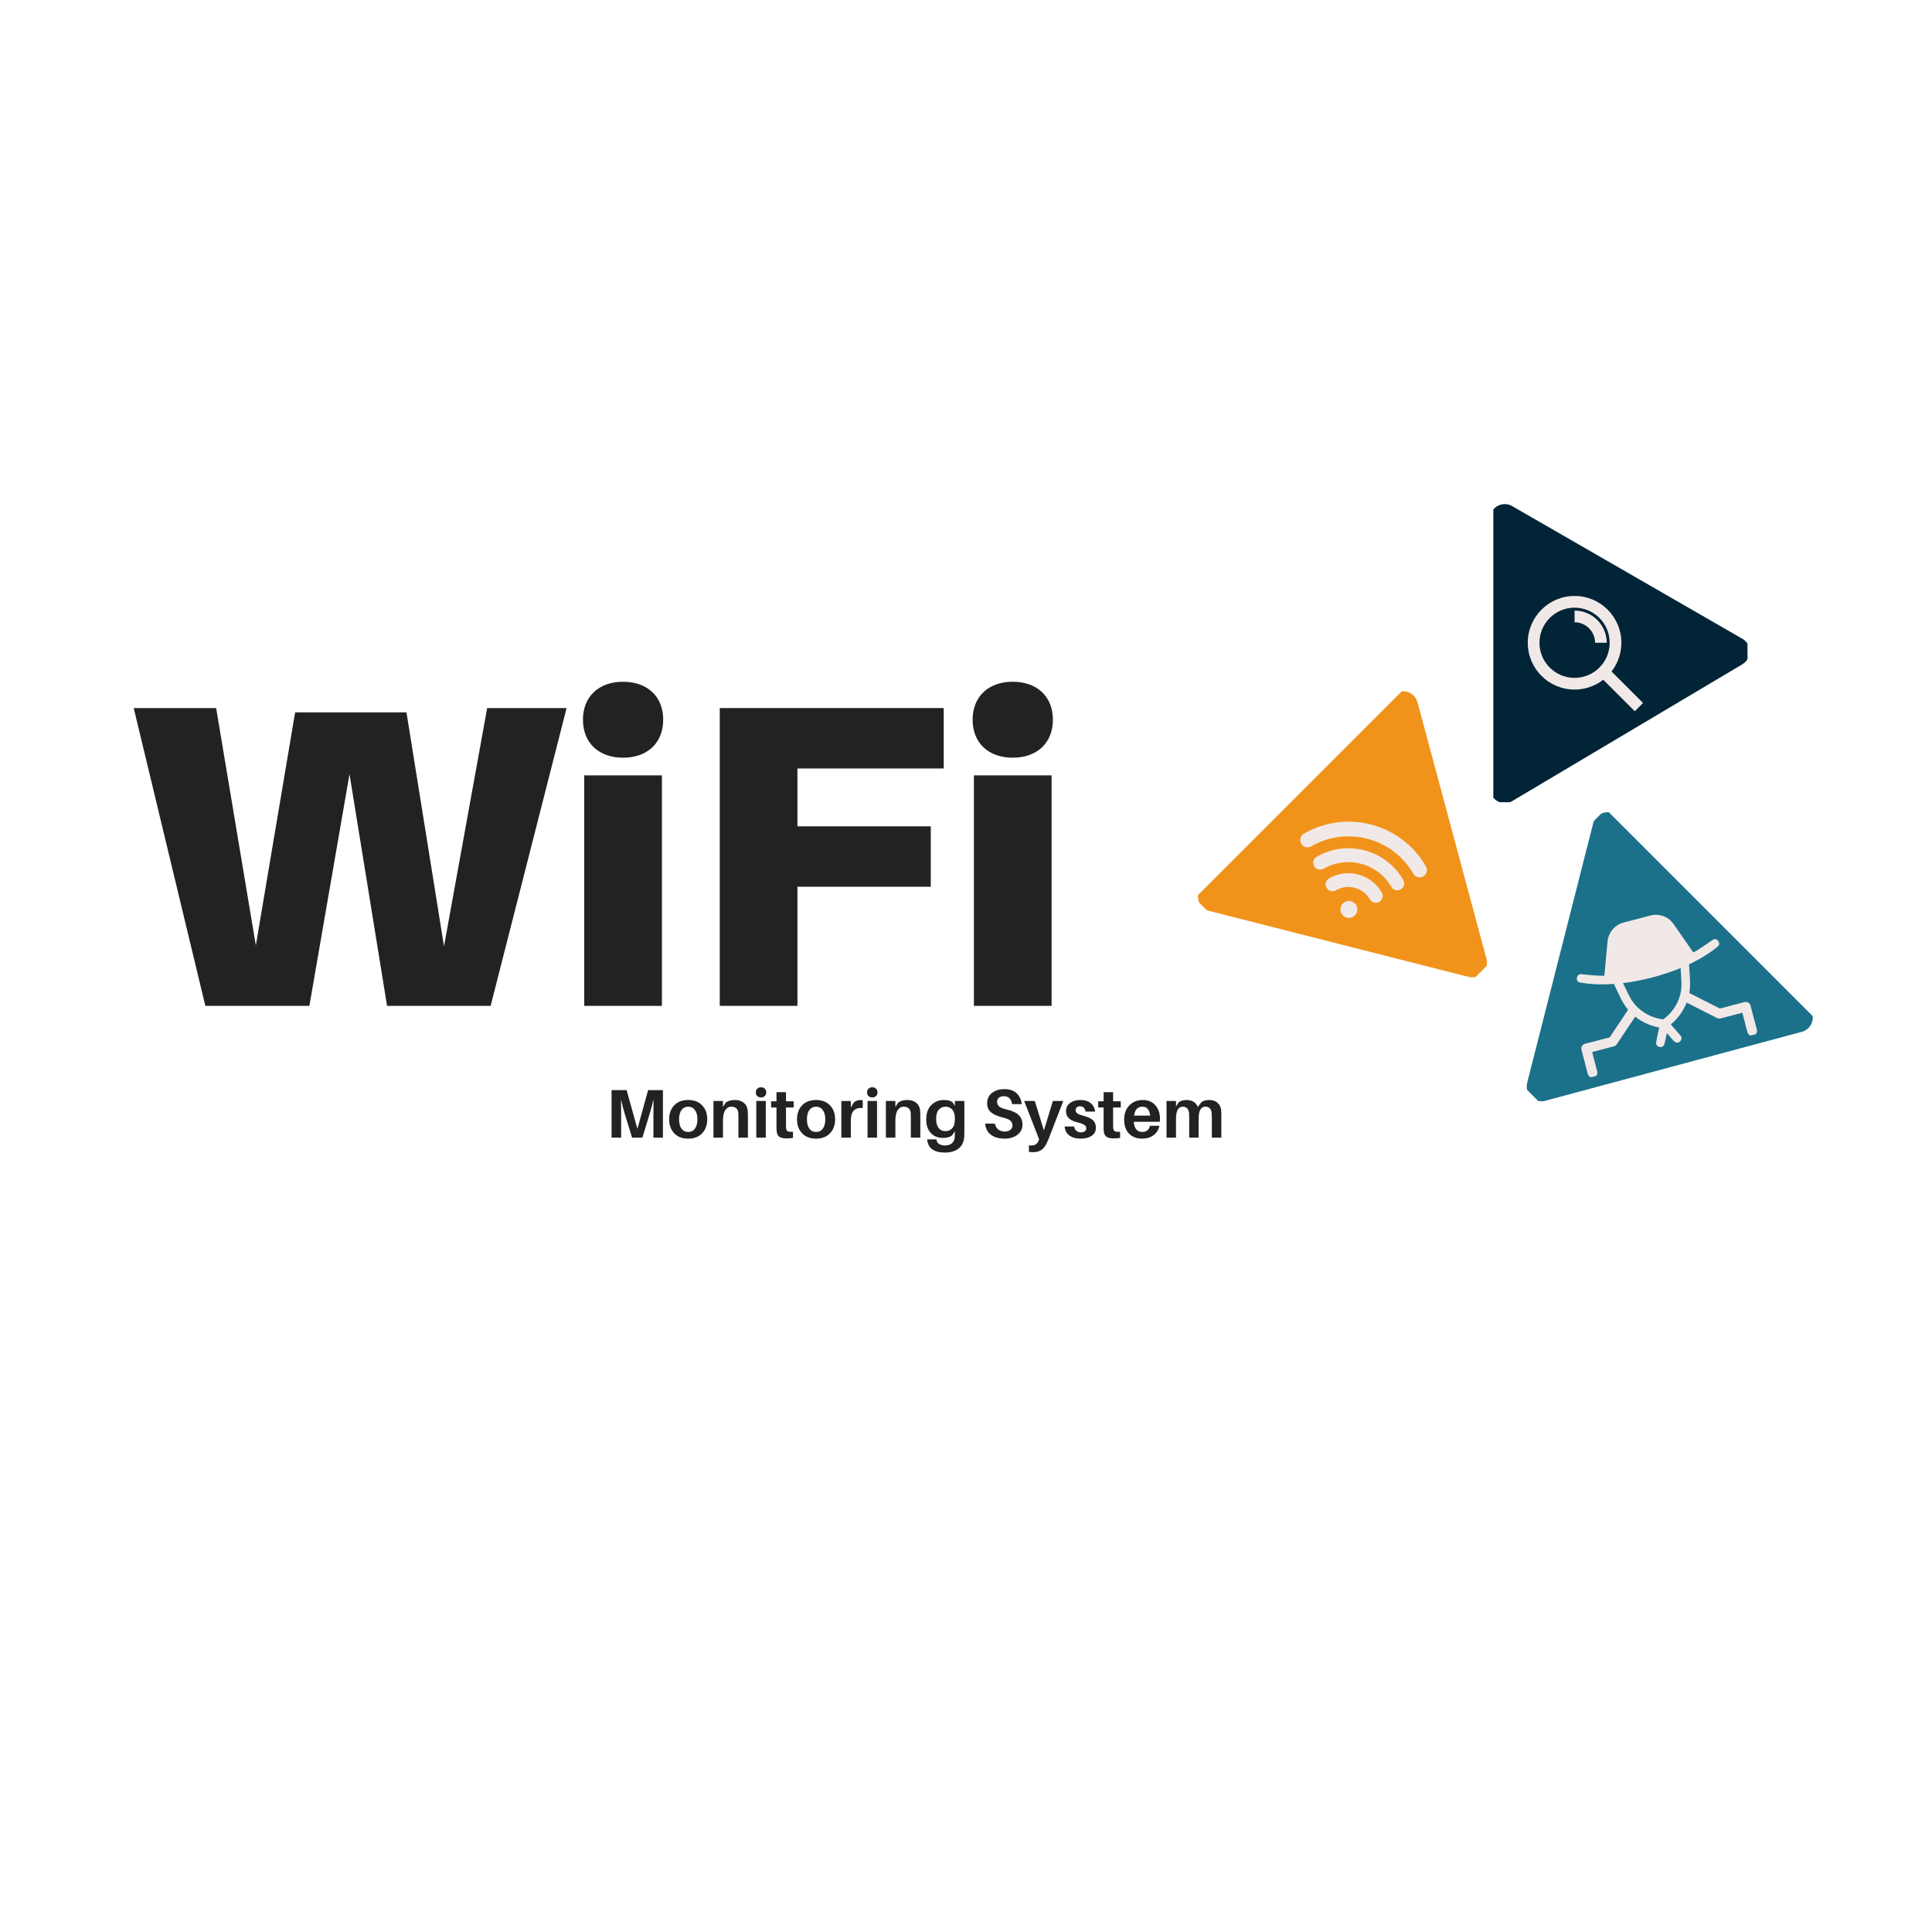
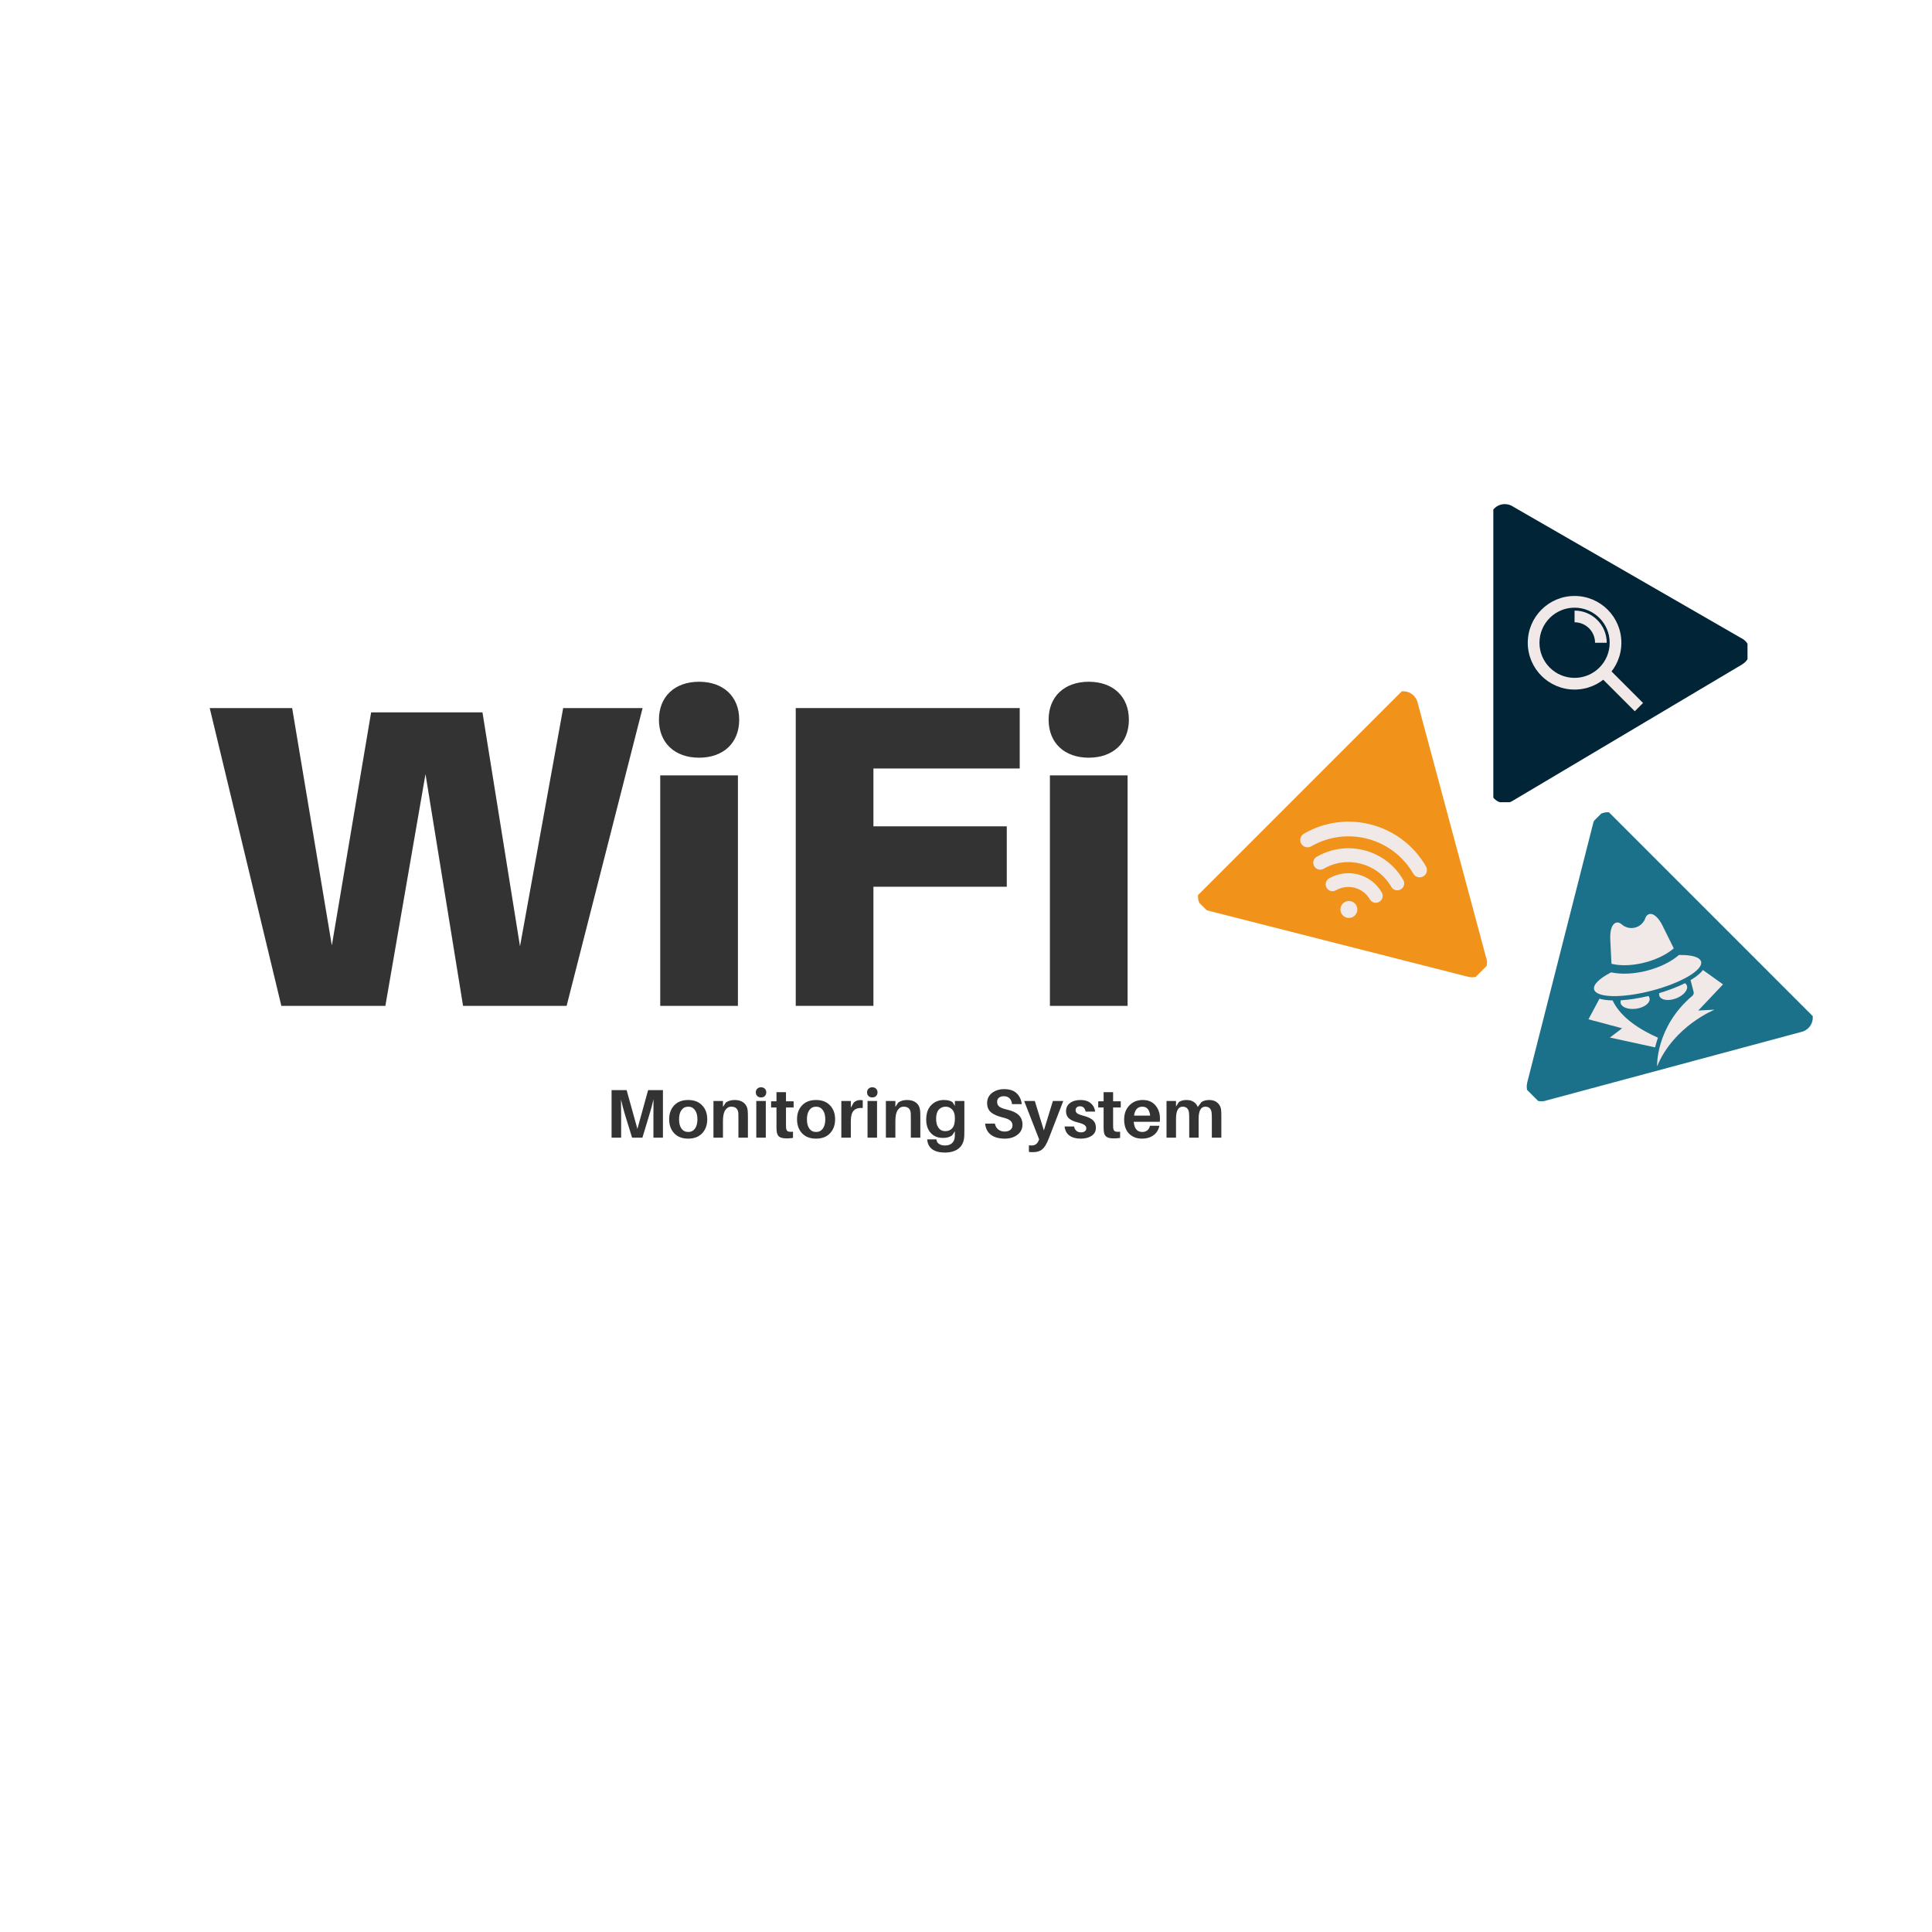
<svg xmlns="http://www.w3.org/2000/svg" width="500" zoomAndPan="magnify" viewBox="0 0 375 375" height="500" preserveAspectRatio="xMidYMid meet" version="1.0">
  <defs>
    <g />
-     <clipPath id="f501e666ad">
+     <clipPath id="e035b88b11">
      <path d="M 289.852 97.836 L 339.191 97.836 L 339.191 155.711 L 289.852 155.711 Z M 289.852 97.836 " clip-rule="nonzero" />
    </clipPath>
-     <clipPath id="a13d949754">
+     <clipPath id="df4dcd1301">
      <path d="M 232 134 L 289 134 L 289 190 L 232 190 Z M 232 134 " clip-rule="nonzero" />
    </clipPath>
-     <clipPath id="40056f1e4a">
+     <clipPath id="b8415a683a">
      <path d="M 307.719 168.324 L 266.793 209.25 L 231.906 174.363 L 272.832 133.438 Z M 307.719 168.324 " clip-rule="nonzero" />
    </clipPath>
-     <clipPath id="6c1a9e7638">
+     <clipPath id="5a5ce2eaf8">
      <path d="M 308.02 168.629 L 267.098 209.555 L 231.539 173.996 L 272.465 133.07 Z M 308.02 168.629 " clip-rule="nonzero" />
    </clipPath>
-     <clipPath id="35c65c48ab">
+     <clipPath id="ccce9cafe3">
      <path d="M 296 157 L 352 157 L 352 214 L 296 214 Z M 296 157 " clip-rule="nonzero" />
    </clipPath>
-     <clipPath id="45ac2756cb">
+     <clipPath id="094b8b6470">
      <path d="M 317.707 232.855 L 276.785 191.93 L 311.672 157.043 L 352.594 197.969 Z M 317.707 232.855 " clip-rule="nonzero" />
    </clipPath>
-     <clipPath id="7fa2c2c128">
+     <clipPath id="c95f4a315f">
      <path d="M 317.406 233.16 L 276.48 192.234 L 312.039 156.676 L 352.961 197.602 Z M 317.406 233.16 " clip-rule="nonzero" />
    </clipPath>
-     <clipPath id="35ba7bce7b">
+     <clipPath id="3050a6a0e8">
      <path d="M 252 159 L 277 159 L 277 171 L 252 171 Z M 252 159 " clip-rule="nonzero" />
    </clipPath>
-     <clipPath id="36e6b9a1ee">
-       <path d="M 253.871 156.762 L 278.613 163.391 L 273.703 181.719 L 248.957 175.09 Z M 253.871 156.762 " clip-rule="nonzero" />
-     </clipPath>
-     <clipPath id="1694b5f44e">
-       <path d="M 253.871 156.762 L 278.613 163.391 L 273.703 181.719 L 248.957 175.09 Z M 253.871 156.762 " clip-rule="nonzero" />
-     </clipPath>
-     <clipPath id="121d6b1206">
+     <clipPath id="5070840022">
+       <path d="M 253.871 156.762 L 278.613 163.391 L 273.703 181.719 L 248.957 175.09 Z M 253.871 156.762 " clip-rule="nonzero" />
+     </clipPath>
+     <clipPath id="56055f0858">
+       <path d="M 253.871 156.762 L 278.613 163.391 L 273.703 181.719 L 248.957 175.09 Z M 253.871 156.762 " clip-rule="nonzero" />
+     </clipPath>
+     <clipPath id="d421f99b43">
      <path d="M 254 164 L 273 164 L 273 173 L 254 173 Z M 254 164 " clip-rule="nonzero" />
    </clipPath>
-     <clipPath id="b3e4167124">
-       <path d="M 253.871 156.762 L 278.613 163.391 L 273.703 181.719 L 248.957 175.09 Z M 253.871 156.762 " clip-rule="nonzero" />
-     </clipPath>
-     <clipPath id="8fe162921a">
-       <path d="M 253.871 156.762 L 278.613 163.391 L 273.703 181.719 L 248.957 175.09 Z M 253.871 156.762 " clip-rule="nonzero" />
-     </clipPath>
-     <clipPath id="21e4ffa2e7">
+     <clipPath id="50d9506bae">
+       <path d="M 253.871 156.762 L 278.613 163.391 L 273.703 181.719 L 248.957 175.09 Z M 253.871 156.762 " clip-rule="nonzero" />
+     </clipPath>
+     <clipPath id="fec0bc0aa0">
+       <path d="M 253.871 156.762 L 278.613 163.391 L 273.703 181.719 L 248.957 175.09 Z M 253.871 156.762 " clip-rule="nonzero" />
+     </clipPath>
+     <clipPath id="6dbcbb7ed3">
      <path d="M 257 169 L 269 169 L 269 176 L 257 176 Z M 257 169 " clip-rule="nonzero" />
    </clipPath>
-     <clipPath id="d9b94c1ca1">
-       <path d="M 253.871 156.762 L 278.613 163.391 L 273.703 181.719 L 248.957 175.09 Z M 253.871 156.762 " clip-rule="nonzero" />
-     </clipPath>
-     <clipPath id="379f00eca3">
-       <path d="M 253.871 156.762 L 278.613 163.391 L 273.703 181.719 L 248.957 175.09 Z M 253.871 156.762 " clip-rule="nonzero" />
-     </clipPath>
-     <clipPath id="3cd1fb7bb0">
+     <clipPath id="70b233d6eb">
+       <path d="M 253.871 156.762 L 278.613 163.391 L 273.703 181.719 L 248.957 175.09 Z M 253.871 156.762 " clip-rule="nonzero" />
+     </clipPath>
+     <clipPath id="6962cb6205">
+       <path d="M 253.871 156.762 L 278.613 163.391 L 273.703 181.719 L 248.957 175.09 Z M 253.871 156.762 " clip-rule="nonzero" />
+     </clipPath>
+     <clipPath id="bc8642689e">
      <path d="M 260 174 L 264 174 L 264 179 L 260 179 Z M 260 174 " clip-rule="nonzero" />
    </clipPath>
-     <clipPath id="f9f40850bf">
-       <path d="M 253.871 156.762 L 278.613 163.391 L 273.703 181.719 L 248.957 175.09 Z M 253.871 156.762 " clip-rule="nonzero" />
-     </clipPath>
-     <clipPath id="aece4a9c4b">
-       <path d="M 253.871 156.762 L 278.613 163.391 L 273.703 181.719 L 248.957 175.09 Z M 253.871 156.762 " clip-rule="nonzero" />
-     </clipPath>
-     <clipPath id="5eae68a184">
+     <clipPath id="73ee423555">
+       <path d="M 253.871 156.762 L 278.613 163.391 L 273.703 181.719 L 248.957 175.09 Z M 253.871 156.762 " clip-rule="nonzero" />
+     </clipPath>
+     <clipPath id="6da53a2555">
+       <path d="M 253.871 156.762 L 278.613 163.391 L 273.703 181.719 L 248.957 175.09 Z M 253.871 156.762 " clip-rule="nonzero" />
+     </clipPath>
+     <clipPath id="3c9d736cec">
      <path d="M 296.539 115.676 L 315 115.676 L 315 134 L 296.539 134 Z M 296.539 115.676 " clip-rule="nonzero" />
    </clipPath>
-     <clipPath id="540635e33e">
+     <clipPath id="7ebe1170d9">
      <path d="M 310 129 L 319 129 L 319 138.449 L 310 138.449 Z M 310 129 " clip-rule="nonzero" />
    </clipPath>
-     <clipPath id="df82e6bbf9">
-       <path d="M 306 177 L 342 177 L 342 210 L 306 210 Z M 306 177 " clip-rule="nonzero" />
-     </clipPath>
-     <clipPath id="8adc5e76a4">
-       <path d="M 301.426 182.594 L 334.473 173.949 L 341.434 200.57 L 308.391 209.215 Z M 301.426 182.594 " clip-rule="nonzero" />
-     </clipPath>
-     <clipPath id="483cf45613">
-       <path d="M 301.426 182.594 L 334.473 173.949 L 341.434 200.57 L 308.391 209.215 Z M 301.426 182.594 " clip-rule="nonzero" />
+     <clipPath id="1ae412ad36">
+       <path d="M 312 177 L 325 177 L 325 188 L 312 188 Z M 312 177 " clip-rule="nonzero" />
+     </clipPath>
+     <clipPath id="8d7e6af570">
+       <path d="M 304.066 181.469 L 330.199 174.684 L 337.551 202.996 L 311.414 209.777 Z M 304.066 181.469 " clip-rule="nonzero" />
+     </clipPath>
+     <clipPath id="fb6cf0209b">
+       <path d="M 304.066 181.469 L 330.199 174.684 L 337.551 202.996 L 311.414 209.777 Z M 304.066 181.469 " clip-rule="nonzero" />
+     </clipPath>
+     <clipPath id="e031624adc">
+       <path d="M 309 185 L 331 185 L 331 194 L 309 194 Z M 309 185 " clip-rule="nonzero" />
+     </clipPath>
+     <clipPath id="cce6bda30d">
+       <path d="M 304.066 181.469 L 330.199 174.684 L 337.551 202.996 L 311.414 209.777 Z M 304.066 181.469 " clip-rule="nonzero" />
+     </clipPath>
+     <clipPath id="2604161581">
+       <path d="M 304.066 181.469 L 330.199 174.684 L 337.551 202.996 L 311.414 209.777 Z M 304.066 181.469 " clip-rule="nonzero" />
+     </clipPath>
+     <clipPath id="4df4940d31">
+       <path d="M 308 193 L 322 193 L 322 204 L 308 204 Z M 308 193 " clip-rule="nonzero" />
+     </clipPath>
+     <clipPath id="464bb9f59d">
+       <path d="M 304.066 181.469 L 330.199 174.684 L 337.551 202.996 L 311.414 209.777 Z M 304.066 181.469 " clip-rule="nonzero" />
+     </clipPath>
+     <clipPath id="e247a39b89">
+       <path d="M 304.066 181.469 L 330.199 174.684 L 337.551 202.996 L 311.414 209.777 Z M 304.066 181.469 " clip-rule="nonzero" />
+     </clipPath>
+     <clipPath id="cdd216113f">
+       <path d="M 321 188 L 335 188 L 335 207 L 321 207 Z M 321 188 " clip-rule="nonzero" />
+     </clipPath>
+     <clipPath id="18a6fa3cba">
+       <path d="M 304.066 181.469 L 330.199 174.684 L 337.551 202.996 L 311.414 209.777 Z M 304.066 181.469 " clip-rule="nonzero" />
+     </clipPath>
+     <clipPath id="2270ac2873">
+       <path d="M 304.066 181.469 L 330.199 174.684 L 337.551 202.996 L 311.414 209.777 Z M 304.066 181.469 " clip-rule="nonzero" />
+     </clipPath>
+     <clipPath id="bd8d9a44d1">
+       <path d="M 314 193 L 321 193 L 321 196 L 314 196 Z M 314 193 " clip-rule="nonzero" />
+     </clipPath>
+     <clipPath id="82326794a1">
+       <path d="M 304.066 181.469 L 330.199 174.684 L 337.551 202.996 L 311.414 209.777 Z M 304.066 181.469 " clip-rule="nonzero" />
+     </clipPath>
+     <clipPath id="c907d4533f">
+       <path d="M 304.066 181.469 L 330.199 174.684 L 337.551 202.996 L 311.414 209.777 Z M 304.066 181.469 " clip-rule="nonzero" />
+     </clipPath>
+     <clipPath id="4783fc53ff">
+       <path d="M 322 190 L 328 190 L 328 195 L 322 195 Z M 322 190 " clip-rule="nonzero" />
+     </clipPath>
+     <clipPath id="65b5cc7e44">
+       <path d="M 304.066 181.469 L 330.199 174.684 L 337.551 202.996 L 311.414 209.777 Z M 304.066 181.469 " clip-rule="nonzero" />
+     </clipPath>
+     <clipPath id="4dc65baacf">
+       <path d="M 304.066 181.469 L 330.199 174.684 L 337.551 202.996 L 311.414 209.777 Z M 304.066 181.469 " clip-rule="nonzero" />
    </clipPath>
  </defs>
-   <g clip-path="url(#f501e666ad)">
+   <g clip-path="url(#e035b88b11)">
    <path fill="#022437" d="M 293.699 155.383 L 338.168 128.953 L 338.172 128.938 C 339.031 128.441 339.617 127.52 339.617 126.453 C 339.617 125.496 339.148 124.652 338.43 124.129 L 338.43 124.121 L 338.398 124.105 C 338.262 124.008 338.117 123.926 337.965 123.855 L 293.68 98.332 C 293.223 98.027 292.672 97.848 292.082 97.848 C 290.488 97.848 289.199 99.137 289.199 100.727 L 289.199 153 C 289.199 154.59 290.488 155.879 292.082 155.879 C 292.68 155.879 293.238 155.695 293.699 155.383 Z M 293.699 155.383 " fill-opacity="1" fill-rule="nonzero" />
  </g>
-   <g clip-path="url(#a13d949754)">
-     <g clip-path="url(#40056f1e4a)">
-       <g clip-path="url(#6c1a9e7638)">
+   <g clip-path="url(#df4dcd1301)">
+     <g clip-path="url(#b8415a683a)">
+       <g clip-path="url(#5a5ce2eaf8)">
        <path fill="#f1931b" d="M 234.859 176.848 L 234.863 176.852 L 284.996 189.605 L 285.004 189.598 C 285.965 189.852 287.031 189.617 287.785 188.863 C 288.465 188.188 288.727 187.258 288.59 186.379 L 288.594 186.375 L 288.586 186.344 C 288.559 186.176 288.512 186.016 288.453 185.855 L 275.188 136.496 C 275.082 135.957 274.82 135.441 274.398 135.02 C 273.273 133.895 271.449 133.895 270.324 135.02 L 233.363 171.984 C 232.238 173.109 232.238 174.934 233.363 176.059 C 233.789 176.48 234.312 176.746 234.859 176.848 Z M 234.859 176.848 " fill-opacity="1" fill-rule="nonzero" />
      </g>
    </g>
  </g>
-   <g clip-path="url(#35c65c48ab)">
-     <g clip-path="url(#45ac2756cb)">
-       <g clip-path="url(#7fa2c2c128)">
+   <g clip-path="url(#ccce9cafe3)">
+     <g clip-path="url(#094b8b6470)">
+       <g clip-path="url(#c95f4a315f)">
        <path fill="#1b718a" d="M 309.184 160 L 296.43 210.133 L 296.438 210.145 C 296.18 211.105 296.418 212.172 297.172 212.926 C 297.848 213.602 298.773 213.863 299.652 213.727 L 299.656 213.73 L 299.691 213.723 C 299.855 213.695 300.02 213.648 300.176 213.594 L 349.535 200.324 C 350.078 200.219 350.594 199.957 351.012 199.539 C 352.137 198.41 352.137 196.586 351.012 195.461 L 314.051 158.5 C 312.926 157.375 311.102 157.375 309.977 158.5 C 309.551 158.926 309.289 159.449 309.184 160 Z M 309.184 160 " fill-opacity="1" fill-rule="nonzero" />
      </g>
    </g>
  </g>
-   <g clip-path="url(#35ba7bce7b)">
-     <g clip-path="url(#36e6b9a1ee)">
-       <g clip-path="url(#1694b5f44e)">
+   <g clip-path="url(#3050a6a0e8)">
+     <g clip-path="url(#5070840022)">
+       <g clip-path="url(#56055f0858)">
        <path fill="#f1e9e8" d="M 276.777 168.164 C 275.605 166.137 274.074 164.395 272.223 162.996 C 270.434 161.645 268.422 160.664 266.25 160.078 C 264.074 159.496 261.844 159.344 259.617 159.617 C 257.312 159.906 255.117 160.645 253.09 161.816 C 252.41 162.207 252.18 163.074 252.57 163.754 C 252.961 164.434 253.828 164.664 254.508 164.273 C 261.434 160.273 270.32 162.656 274.32 169.582 C 274.516 169.922 274.832 170.148 275.184 170.242 C 275.531 170.336 275.918 170.297 276.258 170.102 C 276.938 169.711 277.168 168.84 276.777 168.164 Z M 276.777 168.164 " fill-opacity="1" fill-rule="nonzero" />
      </g>
    </g>
  </g>
-   <g clip-path="url(#121d6b1206)">
-     <g clip-path="url(#b3e4167124)">
-       <g clip-path="url(#8fe162921a)">
+   <g clip-path="url(#d421f99b43)">
+     <g clip-path="url(#50d9506bae)">
+       <g clip-path="url(#fec0bc0aa0)">
        <path fill="#f1e9e8" d="M 264.91 165.066 C 261.738 164.219 258.422 164.656 255.574 166.297 C 254.934 166.668 254.711 167.488 255.082 168.129 C 255.453 168.773 256.273 168.992 256.914 168.621 C 261.508 165.969 267.402 167.551 270.055 172.141 C 270.238 172.465 270.539 172.68 270.867 172.766 C 271.199 172.855 271.566 172.816 271.887 172.633 C 272.527 172.262 272.746 171.441 272.379 170.801 C 270.734 167.953 268.082 165.918 264.91 165.066 Z M 264.91 165.066 " fill-opacity="1" fill-rule="nonzero" />
      </g>
    </g>
  </g>
-   <g clip-path="url(#21e4ffa2e7)">
-     <g clip-path="url(#d9b94c1ca1)">
-       <g clip-path="url(#379f00eca3)">
+   <g clip-path="url(#6dbcbb7ed3)">
+     <g clip-path="url(#70b233d6eb)">
+       <g clip-path="url(#6962cb6205)">
        <path fill="#f1e9e8" d="M 263.656 169.742 C 261.727 169.227 259.711 169.492 257.98 170.492 C 257.344 170.859 257.125 171.676 257.492 172.312 C 257.859 172.953 258.676 173.172 259.316 172.801 C 261.613 171.477 264.559 172.266 265.887 174.562 C 266.07 174.883 266.367 175.098 266.695 175.184 C 267.027 175.273 267.391 175.234 267.711 175.051 C 268.348 174.684 268.566 173.867 268.199 173.23 C 267.199 171.496 265.586 170.258 263.656 169.742 Z M 263.656 169.742 " fill-opacity="1" fill-rule="nonzero" />
      </g>
    </g>
  </g>
-   <g clip-path="url(#3cd1fb7bb0)">
-     <g clip-path="url(#f9f40850bf)">
-       <g clip-path="url(#aece4a9c4b)">
+   <g clip-path="url(#bc8642689e)">
+     <g clip-path="url(#73ee423555)">
+       <g clip-path="url(#6da53a2555)">
        <path fill="#f1e9e8" d="M 263.406 176.949 C 263.348 177.16 263.254 177.352 263.121 177.523 C 262.988 177.699 262.828 177.84 262.641 177.949 C 262.453 178.055 262.25 178.125 262.035 178.152 C 261.816 178.184 261.605 178.168 261.395 178.113 C 261.184 178.055 260.992 177.961 260.82 177.828 C 260.648 177.695 260.508 177.535 260.398 177.348 C 260.289 177.156 260.219 176.957 260.191 176.738 C 260.164 176.523 260.176 176.312 260.234 176.102 C 260.289 175.891 260.383 175.699 260.516 175.527 C 260.648 175.352 260.809 175.211 261 175.102 C 261.188 174.996 261.391 174.926 261.605 174.898 C 261.82 174.867 262.035 174.883 262.246 174.938 C 262.457 174.996 262.648 175.09 262.82 175.223 C 262.992 175.355 263.133 175.516 263.242 175.703 C 263.352 175.895 263.418 176.094 263.449 176.312 C 263.477 176.527 263.461 176.738 263.406 176.949 Z M 263.406 176.949 " fill-opacity="1" fill-rule="nonzero" />
      </g>
    </g>
  </g>
-   <g clip-path="url(#5eae68a184)">
+   <g clip-path="url(#3c9d736cec)">
    <path fill="#f1e9e8" d="M 305.621 117.949 C 301.859 117.949 298.809 120.996 298.809 124.762 C 298.809 128.523 301.859 131.574 305.621 131.574 C 309.387 131.574 312.438 128.523 312.438 124.762 C 312.438 120.996 309.387 117.949 305.621 117.949 Z M 296.539 124.762 C 296.539 119.742 300.605 115.676 305.621 115.676 C 310.641 115.676 314.707 119.742 314.707 124.762 C 314.707 129.777 310.641 133.844 305.621 133.844 C 300.605 133.844 296.539 129.777 296.539 124.762 Z M 296.539 124.762 " fill-opacity="1" fill-rule="evenodd" />
  </g>
  <path fill="#f1e9e8" d="M 309.598 124.762 C 309.598 122.566 307.816 120.785 305.621 120.785 L 305.621 118.516 C 309.07 118.516 311.867 121.312 311.867 124.762 Z M 309.598 124.762 " fill-opacity="1" fill-rule="evenodd" />
-   <g clip-path="url(#540635e33e)">
+   <g clip-path="url(#7ebe1170d9)">
    <path fill="#f1e9e8" d="M 312.105 129.637 L 318.918 136.449 L 317.312 138.055 L 310.496 131.242 Z M 312.105 129.637 " fill-opacity="1" fill-rule="evenodd" />
  </g>
-   <g clip-path="url(#df82e6bbf9)">
-     <g clip-path="url(#8adc5e76a4)">
-       <g clip-path="url(#483cf45613)">
-         <path fill="#f1e9e8" d="M 338.621 194.5 L 333.828 195.758 L 328.109 192.852 C 328.043 192.816 327.973 192.793 327.898 192.777 C 328.227 190.938 327.914 189.043 327.844 187.188 C 329.84 186.215 331.789 185.086 333.5 183.652 C 334.066 183.055 333.32 182.035 332.574 182.34 C 331.273 183.188 330.047 184.152 328.664 184.875 C 327.363 183.008 326.086 181.117 324.766 179.258 C 323.785 177.879 321.918 177.25 320.297 177.715 C 318.555 178.164 316.816 178.617 315.082 179.082 C 313.418 179.512 312.145 181.07 312.023 182.781 C 311.809 184.98 311.617 187.184 311.402 189.387 C 309.891 189.414 308.391 189.242 306.891 189.086 C 306.062 188.996 305.719 190.324 306.496 190.66 C 308.711 191.117 311 191.121 313.246 190.992 C 314.117 192.684 314.773 194.535 316.016 195.996 C 316.012 196.004 316.004 196.012 315.996 196.02 L 312.434 201.352 L 307.637 202.605 C 307.133 202.738 306.832 203.254 306.965 203.758 L 308.188 208.445 C 308.32 208.949 308.836 209.254 309.344 209.121 C 309.848 208.988 310.148 208.473 310.02 207.965 L 309.031 204.195 L 313.262 203.09 C 313.484 203.031 313.68 202.891 313.809 202.699 L 317.395 197.332 C 318.734 198.406 320.355 199.125 322.047 199.434 C 321.855 200.449 321.574 201.453 321.441 202.477 C 321.48 203.27 322.668 203.516 323.008 202.805 C 323.262 202.062 323.355 201.277 323.535 200.52 C 324.109 201.098 324.539 201.844 325.219 202.305 C 325.922 202.664 326.719 201.695 326.23 201.078 C 325.637 200.293 324.93 199.602 324.305 198.844 C 325.66 197.711 326.742 196.25 327.383 194.602 L 333.289 197.605 C 333.496 197.707 333.734 197.734 333.957 197.676 L 338.188 196.57 L 339.172 200.344 C 339.305 200.848 339.82 201.148 340.328 201.02 C 340.832 200.887 341.133 200.371 341.004 199.863 L 339.777 195.176 C 339.645 194.672 339.129 194.371 338.621 194.5 Z M 326.098 193.172 C 325.617 195.059 324.406 196.691 322.863 197.852 C 320.285 197.594 317.867 196.09 316.539 193.859 C 315.98 192.875 315.535 191.832 315.023 190.824 C 318.863 190.332 322.629 189.355 326.211 187.895 C 326.27 189.648 326.594 191.449 326.098 193.172 Z M 326.098 193.172 " fill-opacity="1" fill-rule="nonzero" />
-       </g>
-     </g>
-   </g>
-   <g fill="#222222" fill-opacity="1">
-     <g transform="translate(23.77583, 195.237)">
+   <g fill="#333333" fill-opacity="1">
+     <g transform="translate(38.5266, 195.237)">
      <g>
        <path d="M 86.199 -57.801 L 70.785 -57.801 L 62.406 -11.559 L 55.121 -56.965 L 33.508 -56.965 L 25.883 -11.727 L 18.18 -57.801 L 2.18 -57.801 L 16.082 0 L 36.273 0 L 44.062 -44.984 L 51.352 0 L 71.453 0 Z M 86.199 -57.801 " />
      </g>
    </g>
  </g>
-   <g fill="#222222" fill-opacity="1">
-     <g transform="translate(108.8766, 195.237)">
+   <g fill="#333333" fill-opacity="1">
+     <g transform="translate(123.6274, 195.237)">
      <g>
        <path d="M 12.062 -62.91 C 7.371 -62.91 4.273 -60.062 4.273 -55.539 C 4.273 -51.016 7.371 -48.168 12.062 -48.168 C 16.754 -48.168 19.852 -51.016 19.852 -55.539 C 19.852 -60.062 16.754 -62.91 12.062 -62.91 Z M 19.602 0 L 19.602 -44.734 L 4.523 -44.734 L 4.523 0 Z M 19.602 0 " />
      </g>
    </g>
  </g>
-   <g fill="#222222" fill-opacity="1">
-     <g transform="translate(132.9996, 195.237)">
+   <g fill="#333333" fill-opacity="1">
+     <g transform="translate(147.7504, 195.237)">
      <g>
        <path d="M 21.781 -46.074 L 50.176 -46.074 L 50.176 -57.801 L 6.703 -57.801 L 6.703 0 L 21.781 0 L 21.781 -23.121 L 47.664 -23.121 L 47.664 -34.848 L 21.781 -34.848 Z M 21.781 -46.074 " />
      </g>
    </g>
  </g>
-   <g fill="#222222" fill-opacity="1">
-     <g transform="translate(184.5124, 195.237)">
+   <g fill="#333333" fill-opacity="1">
+     <g transform="translate(199.2632, 195.237)">
      <g>
        <path d="M 12.062 -62.91 C 7.371 -62.91 4.273 -60.062 4.273 -55.539 C 4.273 -51.016 7.371 -48.168 12.062 -48.168 C 16.754 -48.168 19.852 -51.016 19.852 -55.539 C 19.852 -60.062 16.754 -62.91 12.062 -62.91 Z M 19.602 0 L 19.602 -44.734 L 4.523 -44.734 L 4.523 0 Z M 19.602 0 " />
      </g>
    </g>
  </g>
-   <g fill="#222222" fill-opacity="1">
-     <g transform="translate(208.6423, 195.237)">
+   <g fill="#333333" fill-opacity="1">
+     <g transform="translate(223.3931, 195.237)">
      <g />
    </g>
  </g>
-   <g fill="#222222" fill-opacity="1">
+   <g fill="#333333" fill-opacity="1">
    <g transform="translate(117.5175, 220.8214)">
      <g>
        <path d="M 11.156 -9.234 L 11.156 0 L 9.312 0 L 9.312 -4.266 C 9.312 -5.734 9.316 -6.789 9.328 -7.438 C 9.078 -6.363 8.789 -5.312 8.469 -4.281 L 7.172 0 L 5.172 0 L 3.844 -4.297 C 3.5 -5.43 3.223 -6.473 3.016 -7.422 C 3.035 -6.773 3.047 -5.723 3.047 -4.266 L 3.047 0 L 1.188 0 L 1.188 -9.234 L 4.109 -9.234 L 6.203 -1.703 L 8.281 -9.234 Z M 11.156 -9.234 " />
      </g>
    </g>
  </g>
-   <g fill="#222222" fill-opacity="1">
+   <g fill="#333333" fill-opacity="1">
    <g transform="translate(129.5255, 220.8214)">
      <g>
        <path d="M 1.328 -6.266 C 1.984 -6.961 2.891 -7.312 4.047 -7.312 C 5.211 -7.312 6.117 -6.961 6.766 -6.266 C 7.422 -5.578 7.75 -4.676 7.75 -3.562 C 7.75 -2.457 7.422 -1.555 6.766 -0.859 C 6.117 -0.16 5.211 0.188 4.047 0.188 C 2.891 0.188 1.984 -0.16 1.328 -0.859 C 0.68 -1.555 0.359 -2.457 0.359 -3.562 C 0.359 -4.676 0.68 -5.578 1.328 -6.266 Z M 2.75 -1.75 C 3.07 -1.32 3.508 -1.109 4.062 -1.109 C 4.613 -1.109 5.047 -1.32 5.359 -1.75 C 5.68 -2.188 5.844 -2.789 5.844 -3.562 C 5.844 -4.332 5.68 -4.93 5.359 -5.359 C 5.047 -5.797 4.613 -6.016 4.062 -6.016 C 3.508 -6.016 3.07 -5.797 2.75 -5.359 C 2.438 -4.93 2.281 -4.332 2.281 -3.562 C 2.281 -2.789 2.438 -2.188 2.75 -1.75 Z M 2.75 -1.75 " />
      </g>
    </g>
  </g>
-   <g fill="#222222" fill-opacity="1">
+   <g fill="#333333" fill-opacity="1">
    <g transform="translate(137.638, 220.8214)">
      <g>
        <path d="M 7.484 -5.312 C 7.516 -4.988 7.531 -4.555 7.531 -4.016 L 7.531 0 L 5.688 0 L 5.688 -3.766 C 5.688 -4.18 5.68 -4.508 5.672 -4.75 C 5.609 -5.594 5.148 -6.016 4.297 -6.016 C 3.816 -6.016 3.426 -5.785 3.125 -5.328 C 2.832 -4.879 2.688 -4.188 2.688 -3.25 L 2.688 0 L 0.844 0 L 0.844 -7.125 L 2.688 -7.125 L 2.688 -5.969 L 3.234 -6.812 C 3.703 -7.145 4.273 -7.312 4.953 -7.312 C 5.703 -7.312 6.289 -7.133 6.719 -6.781 C 7.156 -6.438 7.41 -5.945 7.484 -5.312 Z M 7.484 -5.312 " />
      </g>
    </g>
  </g>
-   <g fill="#222222" fill-opacity="1">
+   <g fill="#333333" fill-opacity="1">
    <g transform="translate(145.9512, 220.8214)">
      <g>
        <path d="M 1.031 -9.5 C 1.219 -9.688 1.461 -9.781 1.766 -9.781 C 2.066 -9.781 2.312 -9.688 2.5 -9.5 C 2.688 -9.312 2.781 -9.078 2.781 -8.797 C 2.781 -8.504 2.688 -8.266 2.5 -8.078 C 2.312 -7.898 2.066 -7.812 1.766 -7.812 C 1.461 -7.812 1.219 -7.898 1.031 -8.078 C 0.844 -8.266 0.75 -8.504 0.75 -8.797 C 0.75 -9.078 0.844 -9.312 1.031 -9.5 Z M 2.688 0 L 0.844 0 L 0.844 -7.125 L 2.688 -7.125 Z M 2.688 0 " />
      </g>
    </g>
  </g>
-   <g fill="#222222" fill-opacity="1">
+   <g fill="#333333" fill-opacity="1">
    <g transform="translate(149.5121, 220.8214)">
      <g>
        <path d="M 3.047 -5.859 L 3.047 -2.562 C 3.047 -2.258 3.051 -2.047 3.062 -1.922 C 3.094 -1.578 3.195 -1.352 3.375 -1.25 C 3.551 -1.145 3.895 -1.113 4.406 -1.156 L 4.406 0.047 C 4.02 0.109 3.613 0.141 3.188 0.141 C 2.508 0.141 2.023 0.031 1.734 -0.188 C 1.441 -0.414 1.273 -0.789 1.234 -1.312 C 1.211 -1.531 1.203 -1.875 1.203 -2.344 L 1.203 -5.859 L 0.156 -5.859 L 0.156 -7.062 L 1.203 -7.062 L 1.203 -8.828 L 3.047 -8.828 L 3.047 -7.062 L 4.531 -7.062 L 4.531 -5.859 Z M 3.047 -5.859 " />
      </g>
    </g>
  </g>
-   <g fill="#222222" fill-opacity="1">
+   <g fill="#333333" fill-opacity="1">
    <g transform="translate(154.3448, 220.8214)">
      <g>
        <path d="M 1.328 -6.266 C 1.984 -6.961 2.891 -7.312 4.047 -7.312 C 5.211 -7.312 6.117 -6.961 6.766 -6.266 C 7.422 -5.578 7.75 -4.676 7.75 -3.562 C 7.75 -2.457 7.422 -1.555 6.766 -0.859 C 6.117 -0.16 5.211 0.188 4.047 0.188 C 2.891 0.188 1.984 -0.16 1.328 -0.859 C 0.68 -1.555 0.359 -2.457 0.359 -3.562 C 0.359 -4.676 0.68 -5.578 1.328 -6.266 Z M 2.75 -1.75 C 3.07 -1.32 3.508 -1.109 4.062 -1.109 C 4.613 -1.109 5.047 -1.32 5.359 -1.75 C 5.68 -2.188 5.844 -2.789 5.844 -3.562 C 5.844 -4.332 5.68 -4.93 5.359 -5.359 C 5.047 -5.797 4.613 -6.016 4.062 -6.016 C 3.508 -6.016 3.07 -5.797 2.75 -5.359 C 2.438 -4.93 2.281 -4.332 2.281 -3.562 C 2.281 -2.789 2.438 -2.188 2.75 -1.75 Z M 2.75 -1.75 " />
      </g>
    </g>
  </g>
-   <g fill="#222222" fill-opacity="1">
+   <g fill="#333333" fill-opacity="1">
    <g transform="translate(162.4572, 220.8214)">
      <g>
        <path d="M 4.469 -7.297 C 4.676 -7.297 4.852 -7.281 5 -7.25 L 5 -5.766 C 4.207 -5.816 3.625 -5.645 3.25 -5.25 C 2.875 -4.863 2.688 -4.203 2.688 -3.266 L 2.688 0 L 0.844 0 L 0.844 -7.125 L 2.688 -7.125 L 2.688 -5.828 L 3.25 -6.812 C 3.602 -7.133 4.008 -7.297 4.469 -7.297 Z M 4.469 -7.297 " />
      </g>
    </g>
  </g>
-   <g fill="#222222" fill-opacity="1">
+   <g fill="#333333" fill-opacity="1">
    <g transform="translate(167.5443, 220.8214)">
      <g>
        <path d="M 1.031 -9.5 C 1.219 -9.688 1.461 -9.781 1.766 -9.781 C 2.066 -9.781 2.312 -9.688 2.5 -9.5 C 2.688 -9.312 2.781 -9.078 2.781 -8.797 C 2.781 -8.504 2.688 -8.266 2.5 -8.078 C 2.312 -7.898 2.066 -7.812 1.766 -7.812 C 1.461 -7.812 1.219 -7.898 1.031 -8.078 C 0.844 -8.266 0.75 -8.504 0.75 -8.797 C 0.75 -9.078 0.844 -9.312 1.031 -9.5 Z M 2.688 0 L 0.844 0 L 0.844 -7.125 L 2.688 -7.125 Z M 2.688 0 " />
      </g>
    </g>
  </g>
-   <g fill="#222222" fill-opacity="1">
+   <g fill="#333333" fill-opacity="1">
    <g transform="translate(171.1052, 220.8214)">
      <g>
        <path d="M 7.484 -5.312 C 7.516 -4.988 7.531 -4.555 7.531 -4.016 L 7.531 0 L 5.688 0 L 5.688 -3.766 C 5.688 -4.18 5.68 -4.508 5.672 -4.75 C 5.609 -5.594 5.148 -6.016 4.297 -6.016 C 3.816 -6.016 3.426 -5.785 3.125 -5.328 C 2.832 -4.879 2.688 -4.188 2.688 -3.25 L 2.688 0 L 0.844 0 L 0.844 -7.125 L 2.688 -7.125 L 2.688 -5.969 L 3.234 -6.812 C 3.703 -7.145 4.273 -7.312 4.953 -7.312 C 5.703 -7.312 6.289 -7.133 6.719 -6.781 C 7.156 -6.438 7.41 -5.945 7.484 -5.312 Z M 7.484 -5.312 " />
      </g>
    </g>
  </g>
-   <g fill="#222222" fill-opacity="1">
+   <g fill="#333333" fill-opacity="1">
    <g transform="translate(179.4184, 220.8214)">
      <g>
        <path d="M 7.766 -7.125 L 7.766 -1.781 C 7.766 -1.125 7.758 -0.664 7.75 -0.406 C 7.719 0.688 7.367 1.508 6.703 2.062 C 6.035 2.613 5.129 2.891 3.984 2.891 C 2.941 2.891 2.129 2.68 1.547 2.266 C 0.973 1.848 0.645 1.242 0.562 0.453 L 0.547 0.328 L 2.344 0.328 L 2.359 0.438 C 2.398 0.77 2.566 1.031 2.859 1.219 C 3.148 1.414 3.531 1.516 4 1.516 C 4.582 1.516 5.035 1.367 5.359 1.078 C 5.691 0.785 5.875 0.359 5.906 -0.203 C 5.914 -0.379 5.922 -0.672 5.922 -1.078 L 5.922 -1.25 L 5.391 -0.453 C 4.953 -0.117 4.359 0.047 3.609 0.047 C 2.617 0.047 1.828 -0.273 1.234 -0.922 C 0.648 -1.578 0.359 -2.43 0.359 -3.484 C 0.359 -4.711 0.68 -5.656 1.328 -6.312 C 1.984 -6.977 2.801 -7.312 3.781 -7.312 C 4.508 -7.312 5.066 -7.176 5.453 -6.906 L 5.922 -6.172 L 5.922 -7.125 Z M 2.75 -1.906 C 3.07 -1.477 3.508 -1.266 4.062 -1.266 C 4.625 -1.266 5.07 -1.453 5.406 -1.828 C 5.75 -2.203 5.922 -2.801 5.922 -3.625 L 5.922 -3.828 C 5.922 -4.566 5.742 -5.113 5.391 -5.469 C 5.047 -5.832 4.629 -6.016 4.141 -6.016 C 3.578 -6.016 3.125 -5.816 2.781 -5.422 C 2.445 -5.023 2.281 -4.43 2.281 -3.641 C 2.281 -2.91 2.438 -2.332 2.75 -1.906 Z M 2.75 -1.906 " />
      </g>
    </g>
  </g>
-   <g fill="#222222" fill-opacity="1">
+   <g fill="#333333" fill-opacity="1">
    <g transform="translate(188.053, 220.8214)">
      <g />
    </g>
  </g>
-   <g fill="#222222" fill-opacity="1">
+   <g fill="#333333" fill-opacity="1">
    <g transform="translate(190.65, 220.8214)">
      <g>
        <path d="M 4.266 -9.422 C 5.316 -9.422 6.117 -9.156 6.672 -8.625 C 7.234 -8.102 7.566 -7.398 7.672 -6.516 L 5.781 -6.516 C 5.727 -7.004 5.566 -7.379 5.297 -7.641 C 5.035 -7.91 4.664 -8.047 4.188 -8.047 C 3.801 -8.047 3.488 -7.953 3.25 -7.766 C 3.008 -7.578 2.891 -7.305 2.891 -6.953 C 2.891 -6.555 3.035 -6.242 3.328 -6.016 C 3.617 -5.797 4.129 -5.602 4.859 -5.438 C 5.867 -5.207 6.613 -4.852 7.094 -4.375 C 7.57 -3.906 7.812 -3.297 7.812 -2.547 C 7.812 -1.703 7.477 -1.035 6.812 -0.547 C 6.156 -0.055 5.348 0.188 4.391 0.188 C 3.266 0.188 2.367 -0.055 1.703 -0.547 C 1.035 -1.047 0.656 -1.773 0.562 -2.734 L 2.453 -2.734 C 2.547 -2.242 2.766 -1.863 3.109 -1.594 C 3.461 -1.32 3.879 -1.188 4.359 -1.188 C 4.797 -1.188 5.156 -1.289 5.438 -1.5 C 5.727 -1.719 5.875 -2.004 5.875 -2.359 C 5.875 -2.754 5.734 -3.07 5.453 -3.312 C 5.172 -3.551 4.695 -3.75 4.031 -3.906 C 3 -4.156 2.227 -4.488 1.719 -4.906 C 1.207 -5.32 0.953 -5.926 0.953 -6.719 C 0.953 -7.539 1.27 -8.195 1.906 -8.688 C 2.551 -9.176 3.336 -9.422 4.266 -9.422 Z M 4.266 -9.422 " />
      </g>
    </g>
  </g>
-   <g fill="#222222" fill-opacity="1">
+   <g fill="#333333" fill-opacity="1">
    <g transform="translate(198.7892, 220.8214)">
      <g>
        <path d="M 7.594 -7.125 L 4.734 0.266 C 4.359 1.223 3.953 1.883 3.516 2.25 C 3.078 2.625 2.488 2.812 1.75 2.812 C 1.438 2.812 1.16 2.797 0.922 2.766 L 0.922 1.484 C 1.047 1.504 1.227 1.516 1.469 1.516 C 2.102 1.516 2.551 1.195 2.812 0.562 L 2.906 0.328 L 0 -7.125 L 2.062 -7.125 L 3.828 -1.406 L 5.578 -7.125 Z M 7.594 -7.125 " />
      </g>
    </g>
  </g>
-   <g fill="#222222" fill-opacity="1">
+   <g fill="#333333" fill-opacity="1">
    <g transform="translate(206.3528, 220.8214)">
      <g>
        <path d="M 3.391 -7.312 C 4.211 -7.312 4.867 -7.102 5.359 -6.688 C 5.848 -6.281 6.133 -5.738 6.219 -5.062 L 4.359 -5.062 C 4.234 -5.75 3.867 -6.094 3.266 -6.094 C 2.992 -6.094 2.785 -6.02 2.641 -5.875 C 2.492 -5.738 2.422 -5.555 2.422 -5.328 C 2.422 -5.055 2.539 -4.844 2.781 -4.688 C 3.02 -4.531 3.441 -4.375 4.047 -4.219 C 4.816 -4.02 5.395 -3.742 5.781 -3.391 C 6.164 -3.047 6.359 -2.562 6.359 -1.938 C 6.359 -1.25 6.082 -0.723 5.531 -0.359 C 4.988 0.004 4.285 0.188 3.422 0.188 C 2.535 0.188 1.812 -0.004 1.25 -0.391 C 0.695 -0.785 0.375 -1.379 0.281 -2.172 L 2.125 -2.172 C 2.195 -1.797 2.352 -1.508 2.594 -1.312 C 2.832 -1.125 3.117 -1.031 3.453 -1.031 C 3.766 -1.031 4.016 -1.098 4.203 -1.234 C 4.398 -1.367 4.5 -1.562 4.5 -1.812 C 4.5 -2.082 4.367 -2.305 4.109 -2.484 C 3.848 -2.66 3.41 -2.82 2.797 -2.969 C 2.078 -3.145 1.523 -3.398 1.141 -3.734 C 0.754 -4.078 0.562 -4.535 0.562 -5.109 C 0.562 -5.797 0.816 -6.332 1.328 -6.719 C 1.848 -7.113 2.535 -7.312 3.391 -7.312 Z M 3.391 -7.312 " />
      </g>
    </g>
  </g>
-   <g fill="#222222" fill-opacity="1">
+   <g fill="#333333" fill-opacity="1">
    <g transform="translate(213.0061, 220.8214)">
      <g>
        <path d="M 3.047 -5.859 L 3.047 -2.562 C 3.047 -2.258 3.051 -2.047 3.062 -1.922 C 3.094 -1.578 3.195 -1.352 3.375 -1.25 C 3.551 -1.145 3.895 -1.113 4.406 -1.156 L 4.406 0.047 C 4.02 0.109 3.613 0.141 3.188 0.141 C 2.508 0.141 2.023 0.031 1.734 -0.188 C 1.441 -0.414 1.273 -0.789 1.234 -1.312 C 1.211 -1.531 1.203 -1.875 1.203 -2.344 L 1.203 -5.859 L 0.156 -5.859 L 0.156 -7.062 L 1.203 -7.062 L 1.203 -8.828 L 3.047 -8.828 L 3.047 -7.062 L 4.531 -7.062 L 4.531 -5.859 Z M 3.047 -5.859 " />
      </g>
    </g>
  </g>
-   <g fill="#222222" fill-opacity="1">
+   <g fill="#333333" fill-opacity="1">
    <g transform="translate(217.8388, 220.8214)">
      <g>
        <path d="M 7.312 -3.703 C 7.312 -3.453 7.301 -3.242 7.281 -3.078 L 2.219 -3.078 C 2.332 -1.766 2.883 -1.109 3.875 -1.109 C 4.27 -1.109 4.598 -1.211 4.859 -1.422 C 5.129 -1.641 5.297 -1.938 5.359 -2.312 L 7.203 -2.312 C 7.023 -1.5 6.633 -0.879 6.031 -0.453 C 5.426 -0.023 4.691 0.188 3.828 0.188 C 2.805 0.188 1.973 -0.129 1.328 -0.766 C 0.68 -1.41 0.359 -2.332 0.359 -3.531 C 0.359 -4.645 0.691 -5.551 1.359 -6.25 C 2.023 -6.957 2.898 -7.312 3.984 -7.312 C 5.023 -7.312 5.836 -6.969 6.422 -6.281 C 7.016 -5.594 7.312 -4.734 7.312 -3.703 Z M 3.891 -6.016 C 2.973 -6.016 2.438 -5.438 2.281 -4.281 L 5.406 -4.281 C 5.281 -5.438 4.773 -6.016 3.891 -6.016 Z M 3.891 -6.016 " />
      </g>
    </g>
  </g>
-   <g fill="#222222" fill-opacity="1">
+   <g fill="#333333" fill-opacity="1">
    <g transform="translate(225.5764, 220.8214)">
      <g>
        <path d="M 11.422 -5.547 C 11.461 -5.242 11.484 -4.812 11.484 -4.25 L 11.484 0 L 9.641 0 L 9.641 -3.703 C 9.641 -4.16 9.625 -4.551 9.594 -4.875 C 9.488 -5.633 9.082 -6.016 8.375 -6.016 C 7.508 -6.016 7.078 -5.227 7.078 -3.656 L 7.078 0 L 5.25 0 L 5.25 -3.703 C 5.25 -4.16 5.234 -4.551 5.203 -4.875 C 5.098 -5.633 4.691 -6.016 3.984 -6.016 C 3.117 -6.016 2.688 -5.227 2.688 -3.656 L 2.688 0 L 0.844 0 L 0.844 -7.125 L 2.688 -7.125 L 2.688 -6.047 L 3.219 -6.891 C 3.602 -7.172 4.109 -7.312 4.734 -7.312 C 5.297 -7.312 5.758 -7.188 6.125 -6.938 C 6.5 -6.695 6.758 -6.367 6.906 -5.953 L 7.609 -6.891 C 7.992 -7.172 8.5 -7.312 9.125 -7.312 C 9.781 -7.312 10.301 -7.145 10.688 -6.812 C 11.082 -6.488 11.328 -6.066 11.422 -5.547 Z M 11.422 -5.547 " />
      </g>
    </g>
  </g>
+   <g clip-path="url(#1ae412ad36)">
+     <g clip-path="url(#8d7e6af570)">
+       <g clip-path="url(#fb6cf0209b)">
+         <path fill="#f1e9e8" d="M 313.125 187.145 C 313.008 187.121 312.895 187.094 312.785 187.066 C 312.719 185.664 312.637 183.93 312.555 182.414 C 312.547 182.246 312.543 182.086 312.543 181.934 C 312.535 180.922 312.703 180.199 312.969 179.727 C 313.297 179.148 313.766 178.957 314.242 179.102 C 314.441 179.164 314.641 179.285 314.828 179.461 C 314.965 179.582 315.117 179.688 315.281 179.777 C 315.578 179.941 315.895 180.051 316.211 180.098 C 317.008 180.223 317.832 180.004 318.461 179.496 C 318.699 179.305 318.914 179.066 319.086 178.789 C 319.184 178.633 319.266 178.465 319.324 178.293 C 319.414 178.02 319.551 177.797 319.719 177.645 C 320.035 177.355 320.473 177.301 320.961 177.555 C 321.434 177.805 321.957 178.336 322.465 179.23 C 322.559 179.398 322.656 179.578 322.746 179.77 C 323.438 181.18 324.238 182.797 324.875 184.07 C 324.863 184.082 324.852 184.094 324.84 184.102 C 323.488 185.27 321.516 186.234 319.289 186.812 C 317.062 187.391 314.875 187.508 313.125 187.145 Z M 313.125 187.145 " fill-opacity="1" fill-rule="nonzero" />
+       </g>
+     </g>
+   </g>
+   <g clip-path="url(#e031624adc)">
+     <g clip-path="url(#cce6bda30d)">
+       <g clip-path="url(#2604161581)">
+         <path fill="#f1e9e8" d="M 330.18 186.656 C 330.602 188.285 326.293 190.809 320.562 192.297 C 314.828 193.785 309.836 193.676 309.414 192.047 C 309.172 191.117 310.48 189.891 312.715 188.734 C 312.742 188.742 312.766 188.746 312.789 188.75 C 314.781 189.164 317.238 189.039 319.703 188.402 C 322.156 187.766 324.352 186.688 325.891 185.363 C 328.293 185.316 329.945 185.754 330.18 186.656 Z M 330.18 186.656 " fill-opacity="1" fill-rule="nonzero" />
+       </g>
+     </g>
+   </g>
+   <g clip-path="url(#4df4940d31)">
+     <g clip-path="url(#464bb9f59d)">
+       <g clip-path="url(#e247a39b89)">
+         <path fill="#f1e9e8" d="M 321.812 201.418 C 321.742 201.617 321.672 201.82 321.609 202.023 C 321.469 202.469 321.355 202.895 321.258 203.297 L 312.48 201.387 L 314.852 199.59 L 308.32 197.848 L 310.457 193.848 C 311.125 194.047 311.973 194.16 312.977 194.184 C 312.984 194.184 312.996 194.184 313.004 194.184 C 314.648 197.684 318.695 200.047 321.812 201.418 Z M 321.812 201.418 " fill-opacity="1" fill-rule="nonzero" />
+       </g>
+     </g>
+   </g>
+   <g clip-path="url(#cdd216113f)">
+     <g clip-path="url(#18a6fa3cba)">
+       <g clip-path="url(#2270ac2873)">
+         <path fill="#f1e9e8" d="M 329.633 196.141 L 332.801 195.977 C 332.801 195.977 324.875 199.148 321.637 206.984 C 321.637 206.984 321.32 199.344 328.496 193.273 C 328.711 193.094 328.801 192.805 328.73 192.531 L 328.137 190.238 C 329.082 189.684 329.805 189.125 330.293 188.578 C 330.383 188.477 330.461 188.375 330.535 188.277 L 334.434 191.07 Z M 329.633 196.141 " fill-opacity="1" fill-rule="nonzero" />
+       </g>
+     </g>
+   </g>
+   <g clip-path="url(#bd8d9a44d1)">
+     <g clip-path="url(#82326794a1)">
+       <g clip-path="url(#c907d4533f)">
+         <path fill="#f1e9e8" d="M 320.191 193.805 C 320.32 194.676 319.16 195.566 317.598 195.789 C 316.039 196.016 314.672 195.492 314.547 194.621 C 314.523 194.469 314.543 194.309 314.602 194.156 C 316.23 194.059 318.074 193.77 319.973 193.32 C 320.09 193.465 320.168 193.629 320.191 193.805 Z M 320.191 193.805 " fill-opacity="1" fill-rule="nonzero" />
+       </g>
+     </g>
+   </g>
+   <g clip-path="url(#4783fc53ff)">
+     <g clip-path="url(#65b5cc7e44)">
+       <g clip-path="url(#4dc65baacf)">
+         <path fill="#f1e9e8" d="M 325.324 193.785 C 323.852 194.348 322.402 194.137 322.09 193.312 C 322.023 193.141 322.012 192.957 322.051 192.766 C 323.914 192.215 325.633 191.551 327.062 190.832 C 327.23 190.949 327.352 191.102 327.422 191.281 C 327.734 192.102 326.793 193.227 325.324 193.785 Z M 325.324 193.785 " fill-opacity="1" fill-rule="nonzero" />
+       </g>
+     </g>
+   </g>
</svg>
